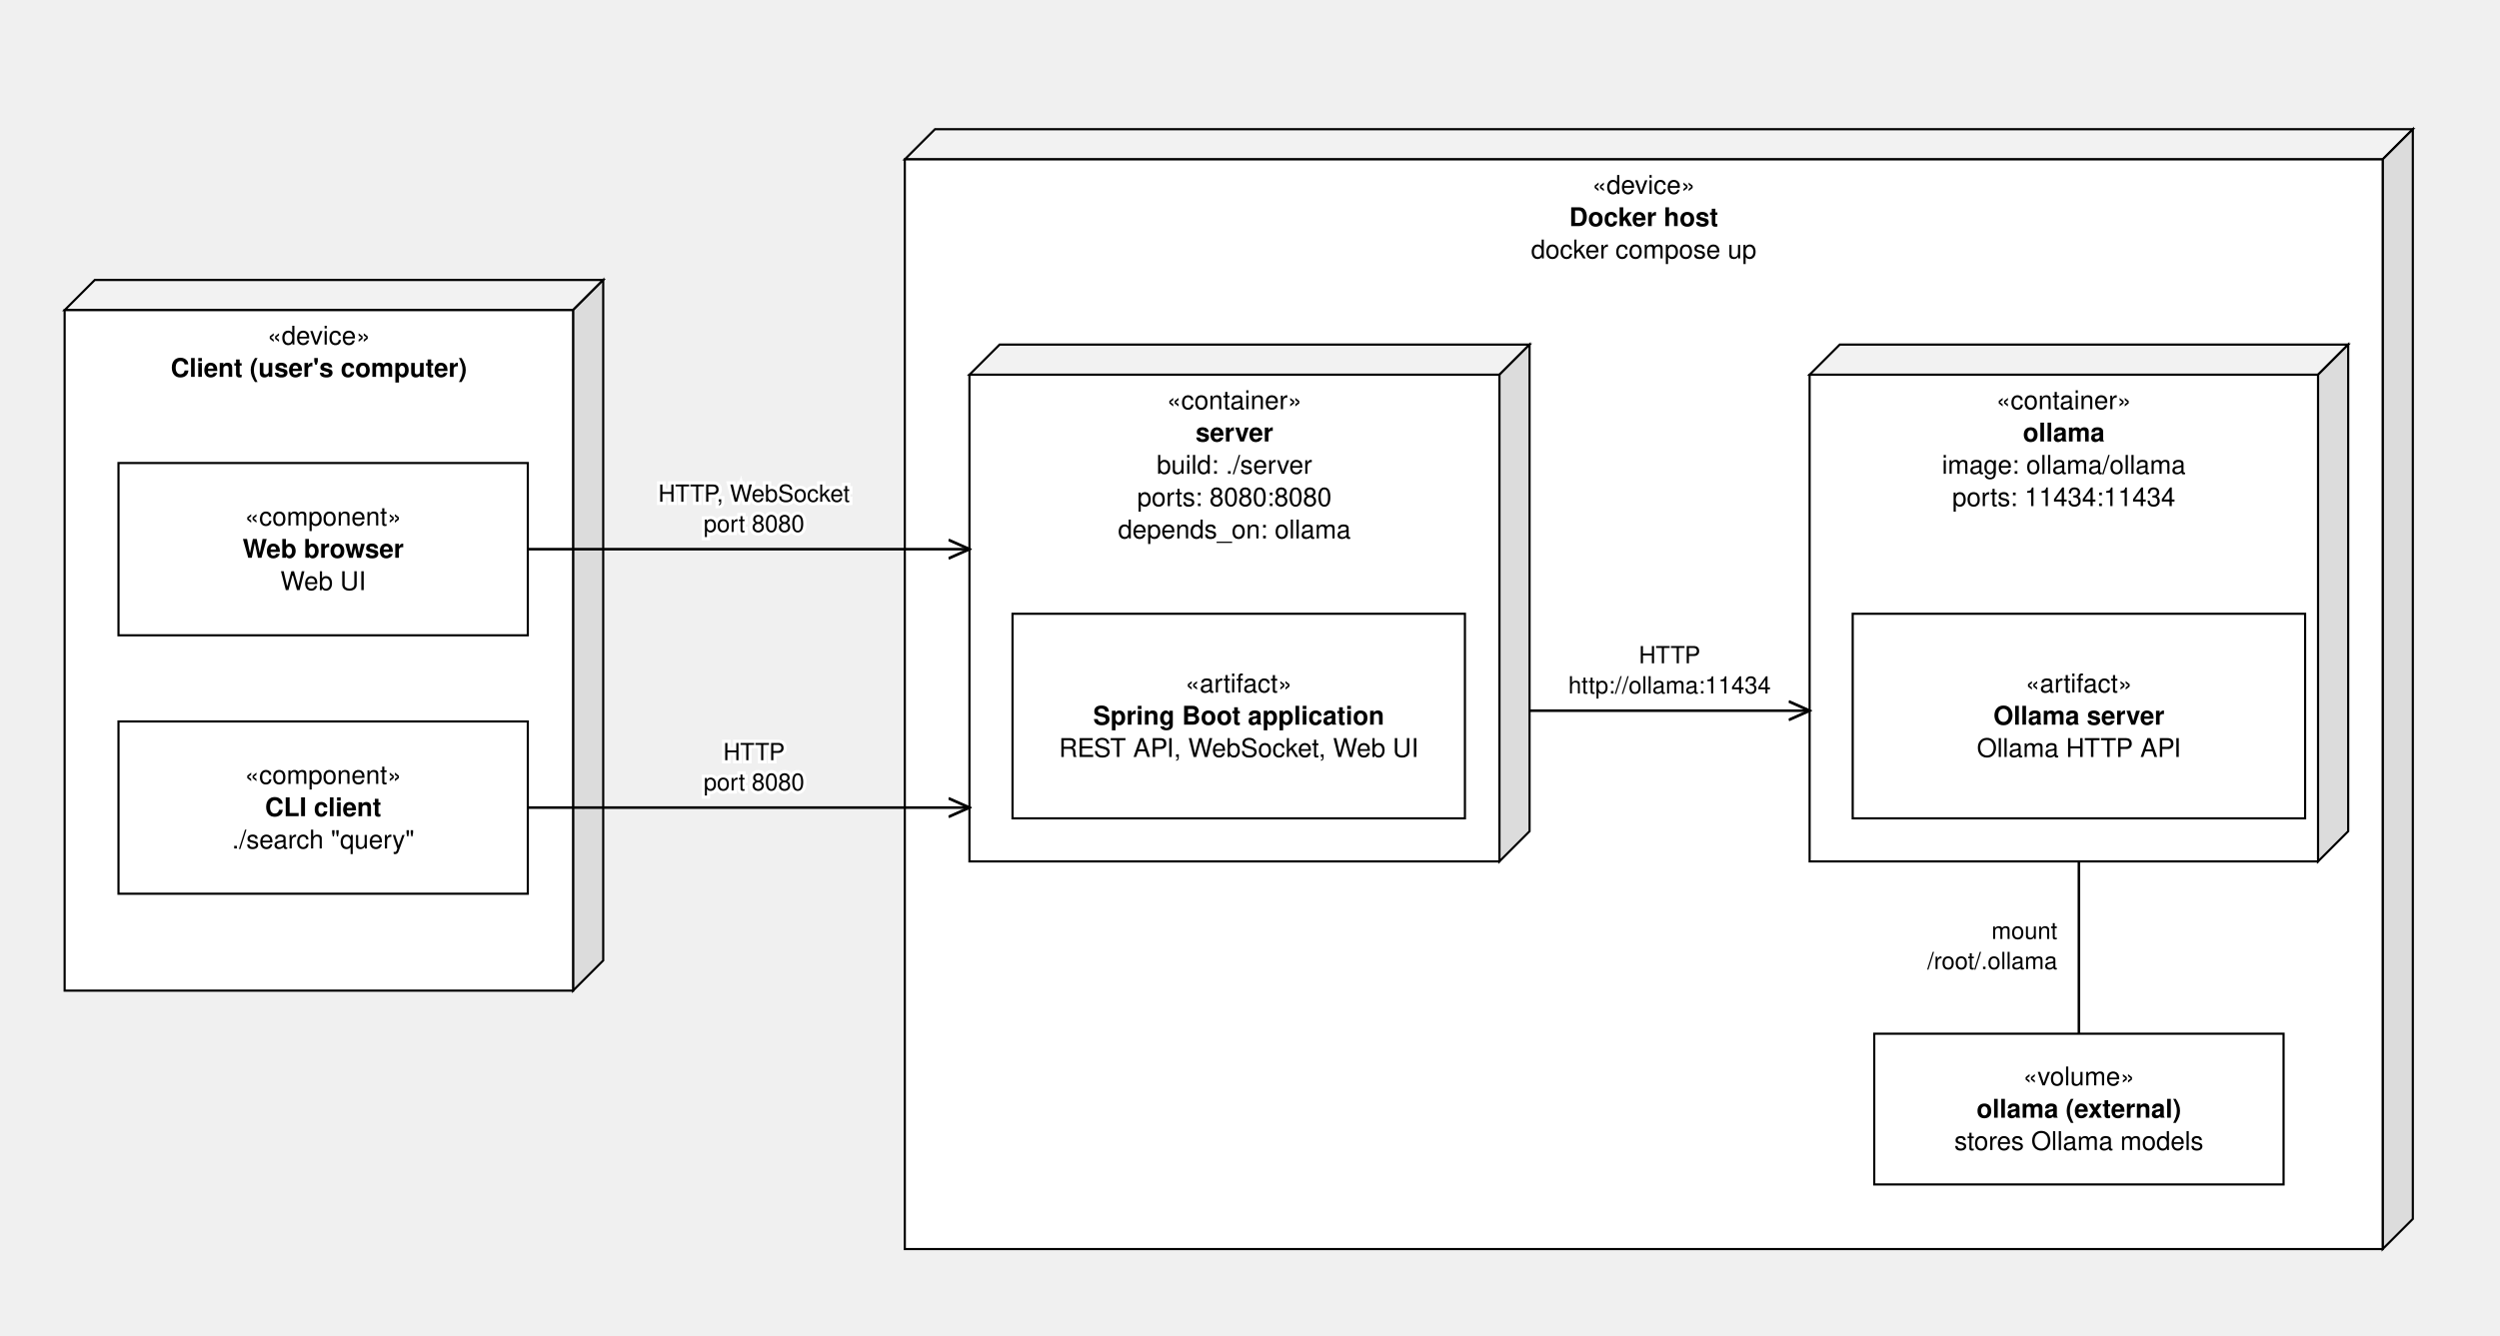
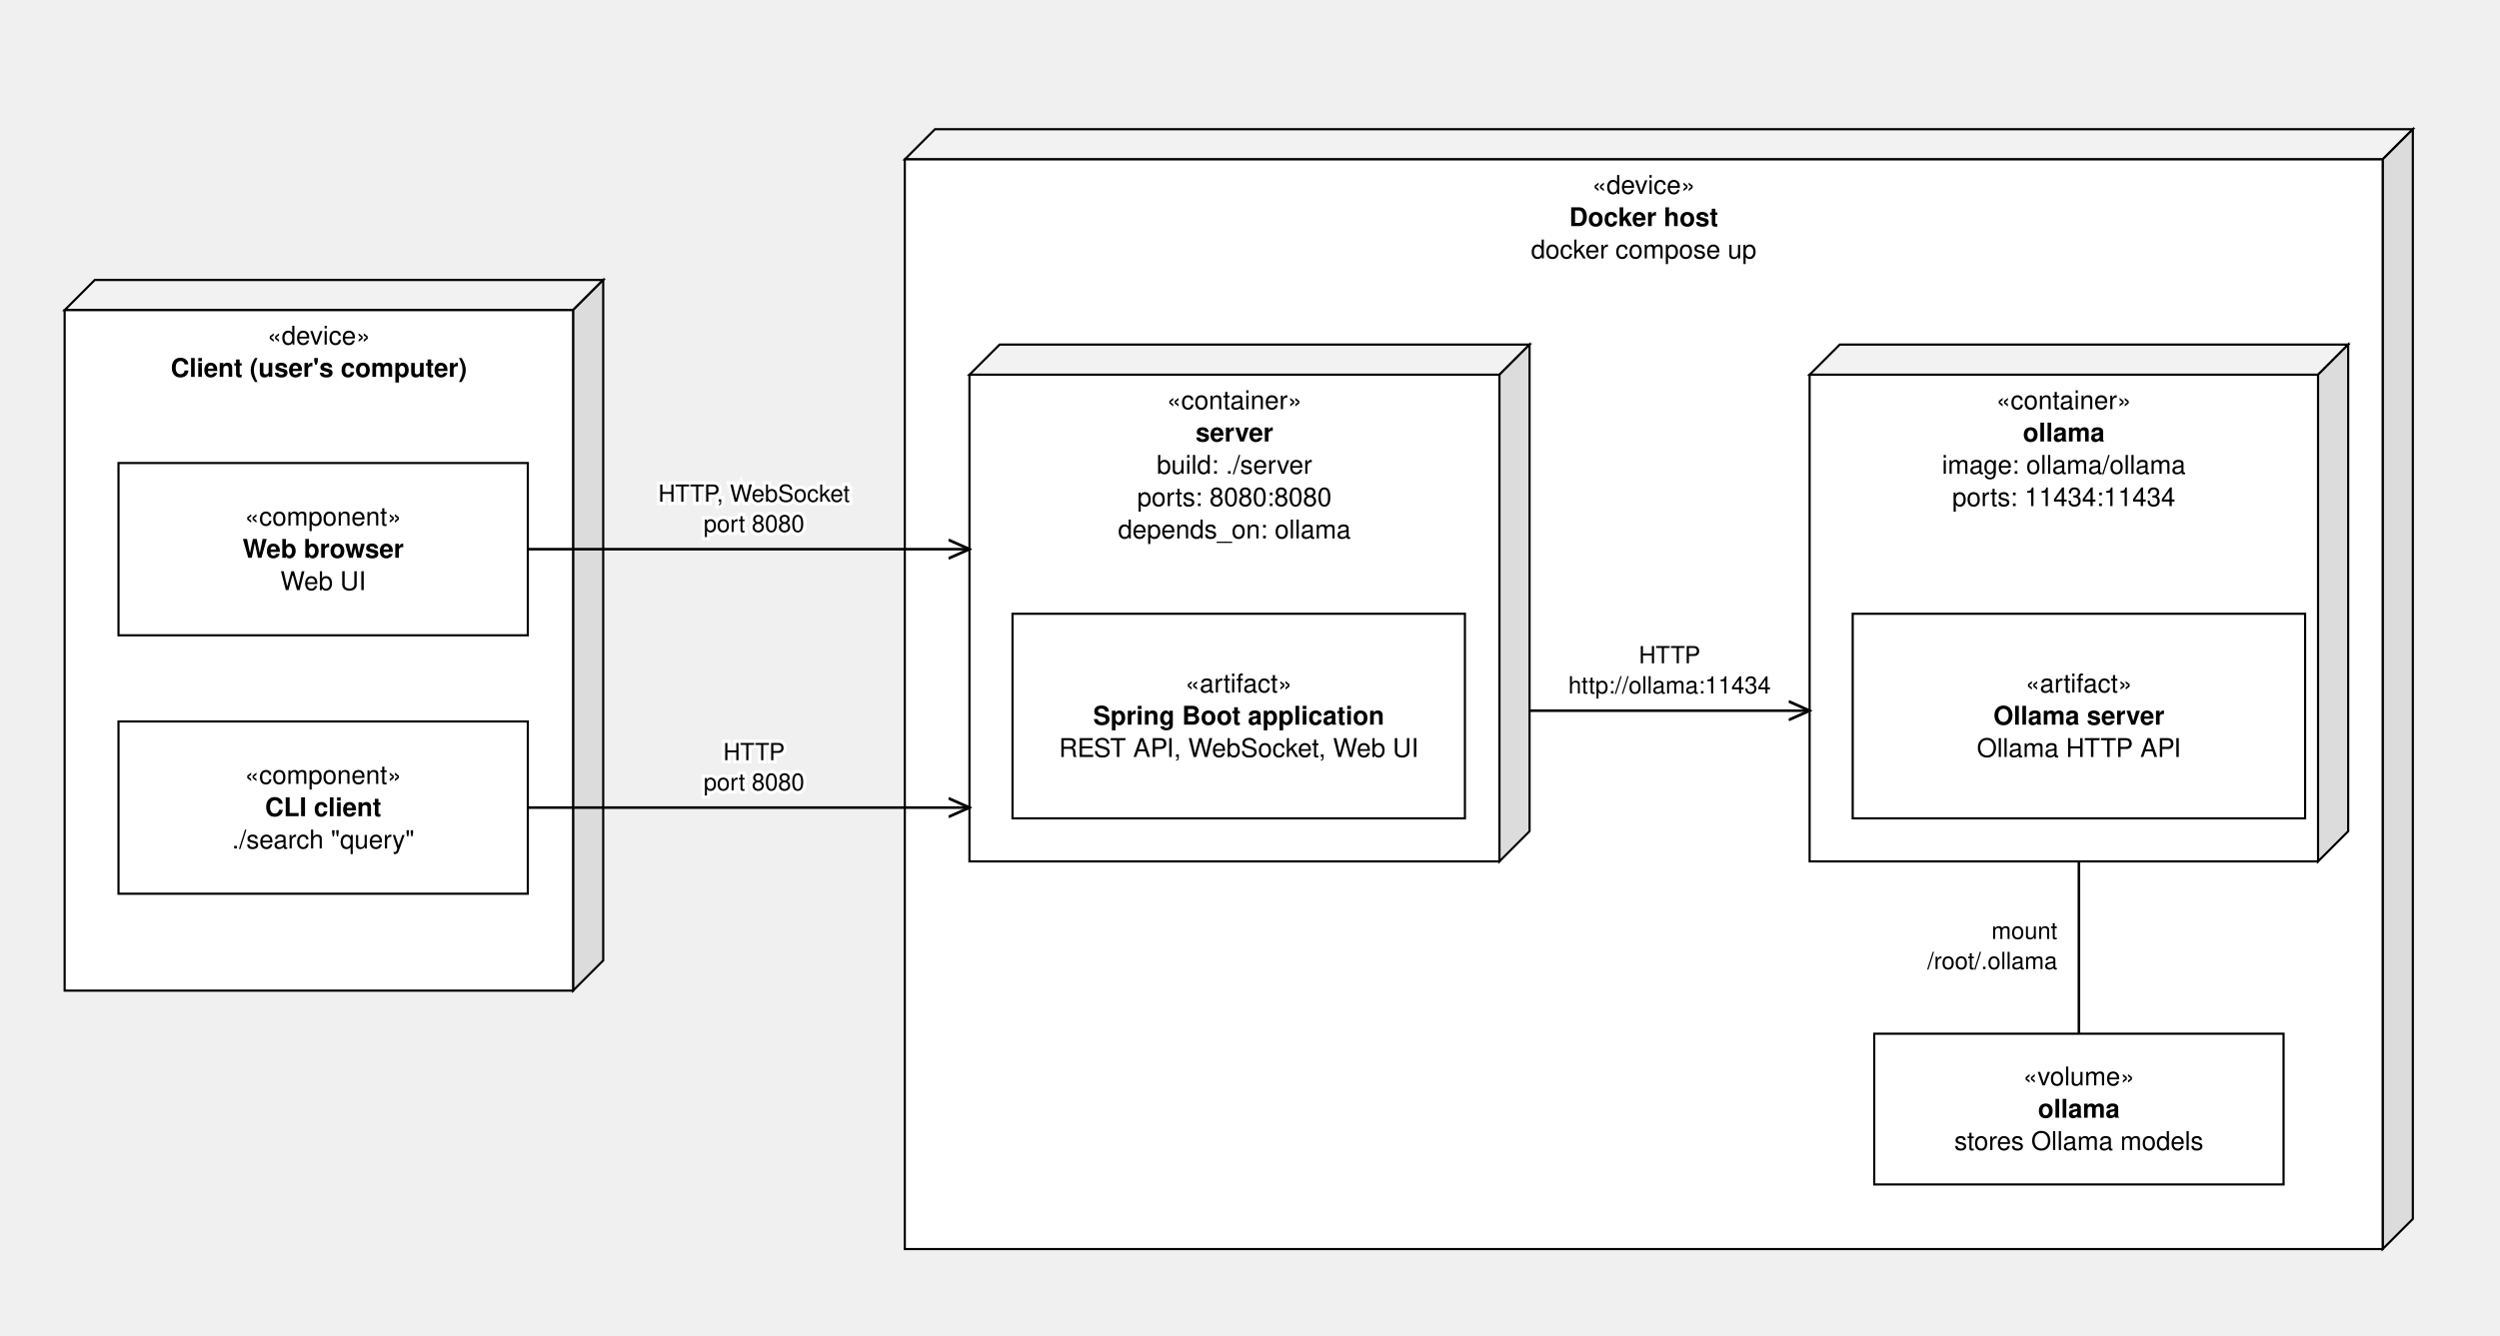
- <svg xmlns="http://www.w3.org/2000/svg" width="1160" height="620" viewBox="0 0 1160 620" font-family="Helvetica, Arial, sans-serif" content="&lt;mxfile&gt;&lt;diagram name=&quot;Deployment: Docker Compose&quot; id=&quot;dep&quot;&gt;&lt;mxGraphModel dx=&quot;1200&quot; dy=&quot;800&quot; grid=&quot;1&quot; gridSize=&quot;10&quot; page=&quot;1&quot; pageWidth=&quot;1160&quot; pageHeight=&quot;620&quot;&gt;&lt;root&gt;&lt;mxCell id=&quot;0&quot;/&gt;&lt;mxCell id=&quot;1&quot; parent=&quot;0&quot;/&gt;&lt;mxCell id=&quot;cl&quot; value=&quot;«device»&amp;lt;br&amp;gt;&amp;lt;b&amp;gt;Client (user&amp;amp;#x27;s computer)&amp;lt;/b&amp;gt;&quot; style=&quot;shape=cube;whiteSpace=wrap;html=1;boundedLbl=1;backgroundOutline=1;darkOpacity=0.05;darkOpacity2=0.1;size=14;verticalAlign=top;align=center;spacingTop=4;&quot; vertex=&quot;1&quot; parent=&quot;1&quot;&gt;&lt;mxGeometry x=&quot;30&quot; y=&quot;130&quot; width=&quot;250&quot; height=&quot;330&quot; as=&quot;geometry&quot;/&gt;&lt;/mxCell&gt;&lt;mxCell id=&quot;br&quot; value=&quot;«component»&amp;lt;br&amp;gt;&amp;lt;b&amp;gt;Web browser&amp;lt;/b&amp;gt;&amp;lt;br&amp;gt;Web UI&quot; style=&quot;html=1;whiteSpace=wrap;align=center;verticalAlign=middle;fillColor=#ffffff;strokeColor=#000000;&quot; vertex=&quot;1&quot; parent=&quot;cl&quot;&gt;&lt;mxGeometry x=&quot;25&quot; y=&quot;85&quot; width=&quot;190&quot; height=&quot;80&quot; as=&quot;geometry&quot;/&gt;&lt;/mxCell&gt;&lt;mxCell id=&quot;cli&quot; value=&quot;«component»&amp;lt;br&amp;gt;&amp;lt;b&amp;gt;CLI client&amp;lt;/b&amp;gt;&amp;lt;br&amp;gt;./search &amp;amp;quot;query&amp;amp;quot;&quot; style=&quot;html=1;whiteSpace=wrap;align=center;verticalAlign=middle;fillColor=#ffffff;strokeColor=#000000;&quot; vertex=&quot;1&quot; parent=&quot;cl&quot;&gt;&lt;mxGeometry x=&quot;25&quot; y=&quot;205&quot; width=&quot;190&quot; height=&quot;80&quot; as=&quot;geometry&quot;/&gt;&lt;/mxCell&gt;&lt;mxCell id=&quot;dh&quot; value=&quot;«device»&amp;lt;br&amp;gt;&amp;lt;b&amp;gt;Docker host&amp;lt;/b&amp;gt;&amp;lt;br&amp;gt;docker compose up&quot; style=&quot;shape=cube;whiteSpace=wrap;html=1;boundedLbl=1;backgroundOutline=1;darkOpacity=0.05;darkOpacity2=0.1;size=14;verticalAlign=top;align=center;spacingTop=4;&quot; vertex=&quot;1&quot; parent=&quot;1&quot;&gt;&lt;mxGeometry x=&quot;420&quot; y=&quot;60&quot; width=&quot;700&quot; height=&quot;520&quot; as=&quot;geometry&quot;/&gt;&lt;/mxCell&gt;&lt;mxCell id=&quot;sv&quot; value=&quot;«container»&amp;lt;br&amp;gt;&amp;lt;b&amp;gt;server&amp;lt;/b&amp;gt;&amp;lt;br&amp;gt;build: ./server&amp;lt;br&amp;gt;ports: 8080:8080&amp;lt;br&amp;gt;depends_on: ollama&quot; style=&quot;shape=cube;whiteSpace=wrap;html=1;boundedLbl=1;backgroundOutline=1;darkOpacity=0.05;darkOpacity2=0.1;size=14;verticalAlign=top;align=center;spacingTop=4;&quot; vertex=&quot;1&quot; parent=&quot;dh&quot;&gt;&lt;mxGeometry x=&quot;30&quot; y=&quot;100&quot; width=&quot;260&quot; height=&quot;240&quot; as=&quot;geometry&quot;/&gt;&lt;/mxCell&gt;&lt;mxCell id=&quot;sa&quot; value=&quot;«artifact»&amp;lt;br&amp;gt;&amp;lt;b&amp;gt;Spring Boot application&amp;lt;/b&amp;gt;&amp;lt;br&amp;gt;REST API, WebSocket, Web UI&quot; style=&quot;html=1;whiteSpace=wrap;align=center;verticalAlign=middle;fillColor=#ffffff;strokeColor=#000000;&quot; vertex=&quot;1&quot; parent=&quot;sv&quot;&gt;&lt;mxGeometry x=&quot;20&quot; y=&quot;125&quot; width=&quot;210&quot; height=&quot;95&quot; as=&quot;geometry&quot;/&gt;&lt;/mxCell&gt;&lt;mxCell id=&quot;ol&quot; value=&quot;«container»&amp;lt;br&amp;gt;&amp;lt;b&amp;gt;ollama&amp;lt;/b&amp;gt;&amp;lt;br&amp;gt;image: ollama/ollama&amp;lt;br&amp;gt;ports: 11434:11434&quot; style=&quot;shape=cube;whiteSpace=wrap;html=1;boundedLbl=1;backgroundOutline=1;darkOpacity=0.05;darkOpacity2=0.1;size=14;verticalAlign=top;align=center;spacingTop=4;&quot; vertex=&quot;1&quot; parent=&quot;dh&quot;&gt;&lt;mxGeometry x=&quot;420&quot; y=&quot;100&quot; width=&quot;250&quot; height=&quot;240&quot; as=&quot;geometry&quot;/&gt;&lt;/mxCell&gt;&lt;mxCell id=&quot;oa&quot; value=&quot;«artifact»&amp;lt;br&amp;gt;&amp;lt;b&amp;gt;Ollama server&amp;lt;/b&amp;gt;&amp;lt;br&amp;gt;Ollama HTTP API&quot; style=&quot;html=1;whiteSpace=wrap;align=center;verticalAlign=middle;fillColor=#ffffff;strokeColor=#000000;&quot; vertex=&quot;1&quot; parent=&quot;ol&quot;&gt;&lt;mxGeometry x=&quot;20&quot; y=&quot;125&quot; width=&quot;210&quot; height=&quot;95&quot; as=&quot;geometry&quot;/&gt;&lt;/mxCell&gt;&lt;mxCell id=&quot;vo&quot; value=&quot;«volume»&amp;lt;br&amp;gt;&amp;lt;b&amp;gt;ollama (external)&amp;lt;/b&amp;gt;&amp;lt;br&amp;gt;stores Ollama models&quot; style=&quot;html=1;whiteSpace=wrap;align=center;verticalAlign=middle;fillColor=#ffffff;strokeColor=#000000;&quot; vertex=&quot;1&quot; parent=&quot;dh&quot;&gt;&lt;mxGeometry x=&quot;450&quot; y=&quot;420&quot; width=&quot;190&quot; height=&quot;70&quot; as=&quot;geometry&quot;/&gt;&lt;/mxCell&gt;&lt;mxCell id=&quot;e1&quot; style=&quot;html=1;edgeStyle=none;endArrow=open;endFill=0;&quot; edge=&quot;1&quot; parent=&quot;1&quot;&gt;&lt;mxGeometry relative=&quot;1&quot; as=&quot;geometry&quot;&gt;&lt;mxPoint x=&quot;245&quot; y=&quot;255&quot; as=&quot;sourcePoint&quot;/&gt;&lt;mxPoint x=&quot;450&quot; y=&quot;255&quot; as=&quot;targetPoint&quot;/&gt;&lt;/mxGeometry&gt;&lt;/mxCell&gt;&lt;mxCell id=&quot;T_e1&quot; value=&quot;HTTP, WebSocket&amp;lt;br&amp;gt;port 8080&quot; style=&quot;text;html=1;fontSize=11;align=center;verticalAlign=middle;&quot; vertex=&quot;1&quot; parent=&quot;1&quot;&gt;&lt;mxGeometry x=&quot;295&quot; y=&quot;221&quot; width=&quot;110&quot; height=&quot;30&quot; as=&quot;geometry&quot;/&gt;&lt;/mxCell&gt;&lt;mxCell id=&quot;e2&quot; style=&quot;html=1;edgeStyle=none;endArrow=open;endFill=0;&quot; edge=&quot;1&quot; parent=&quot;1&quot;&gt;&lt;mxGeometry relative=&quot;1&quot; as=&quot;geometry&quot;&gt;&lt;mxPoint x=&quot;245&quot; y=&quot;375&quot; as=&quot;sourcePoint&quot;/&gt;&lt;mxPoint x=&quot;450&quot; y=&quot;375&quot; as=&quot;targetPoint&quot;/&gt;&lt;/mxGeometry&gt;&lt;/mxCell&gt;&lt;mxCell id=&quot;T_e2&quot; value=&quot;HTTP&amp;lt;br&amp;gt;port 8080&quot; style=&quot;text;html=1;fontSize=11;align=center;verticalAlign=middle;&quot; vertex=&quot;1&quot; parent=&quot;1&quot;&gt;&lt;mxGeometry x=&quot;295&quot; y=&quot;341&quot; width=&quot;110&quot; height=&quot;30&quot; as=&quot;geometry&quot;/&gt;&lt;/mxCell&gt;&lt;mxCell id=&quot;e3&quot; style=&quot;html=1;edgeStyle=none;endArrow=open;endFill=0;&quot; edge=&quot;1&quot; parent=&quot;1&quot;&gt;&lt;mxGeometry relative=&quot;1&quot; as=&quot;geometry&quot;&gt;&lt;mxPoint x=&quot;710&quot; y=&quot;330&quot; as=&quot;sourcePoint&quot;/&gt;&lt;mxPoint x=&quot;840&quot; y=&quot;330&quot; as=&quot;targetPoint&quot;/&gt;&lt;/mxGeometry&gt;&lt;/mxCell&gt;&lt;mxCell id=&quot;T_e3&quot; value=&quot;HTTP&amp;lt;br&amp;gt;http://ollama:11434&quot; style=&quot;text;html=1;fontSize=11;align=center;verticalAlign=middle;&quot; vertex=&quot;1&quot; parent=&quot;1&quot;&gt;&lt;mxGeometry x=&quot;712&quot; y=&quot;296&quot; width=&quot;126&quot; height=&quot;30&quot; as=&quot;geometry&quot;/&gt;&lt;/mxCell&gt;&lt;mxCell id=&quot;e4&quot; style=&quot;html=1;edgeStyle=none;endArrow=none;&quot; edge=&quot;1&quot; parent=&quot;1&quot;&gt;&lt;mxGeometry relative=&quot;1&quot; as=&quot;geometry&quot;&gt;&lt;mxPoint x=&quot;965&quot; y=&quot;400&quot; as=&quot;sourcePoint&quot;/&gt;&lt;mxPoint x=&quot;965&quot; y=&quot;480&quot; as=&quot;targetPoint&quot;/&gt;&lt;/mxGeometry&gt;&lt;/mxCell&gt;&lt;mxCell id=&quot;T_e4&quot; value=&quot;mount&amp;lt;br&amp;gt;/root/.ollama&quot; style=&quot;text;html=1;fontSize=11;align=right;verticalAlign=middle;&quot; vertex=&quot;1&quot; parent=&quot;1&quot;&gt;&lt;mxGeometry x=&quot;835&quot; y=&quot;424&quot; width=&quot;120&quot; height=&quot;30&quot; as=&quot;geometry&quot;/&gt;&lt;/mxCell&gt;&lt;/root&gt;&lt;/mxGraphModel&gt;&lt;/diagram&gt;&lt;/mxfile&gt;">
+ <svg xmlns="http://www.w3.org/2000/svg" width="1160" height="620" viewBox="0 0 1160 620" font-family="Helvetica, Arial, sans-serif" content="&lt;mxfile&gt;&lt;diagram name=&quot;Deployment: Docker Compose&quot; id=&quot;dep&quot;&gt;&lt;mxGraphModel dx=&quot;1200&quot; dy=&quot;800&quot; grid=&quot;1&quot; gridSize=&quot;10&quot; page=&quot;1&quot; pageWidth=&quot;1160&quot; pageHeight=&quot;620&quot;&gt;&lt;root&gt;&lt;mxCell id=&quot;0&quot;/&gt;&lt;mxCell id=&quot;1&quot; parent=&quot;0&quot;/&gt;&lt;mxCell id=&quot;cl&quot; value=&quot;«device»&amp;lt;br&amp;gt;&amp;lt;b&amp;gt;Client (user&amp;amp;#x27;s computer)&amp;lt;/b&amp;gt;&quot; style=&quot;shape=cube;whiteSpace=wrap;html=1;boundedLbl=1;backgroundOutline=1;darkOpacity=0.05;darkOpacity2=0.1;size=14;verticalAlign=top;align=center;spacingTop=4;&quot; vertex=&quot;1&quot; parent=&quot;1&quot;&gt;&lt;mxGeometry x=&quot;30&quot; y=&quot;130&quot; width=&quot;250&quot; height=&quot;330&quot; as=&quot;geometry&quot;/&gt;&lt;/mxCell&gt;&lt;mxCell id=&quot;br&quot; value=&quot;«component»&amp;lt;br&amp;gt;&amp;lt;b&amp;gt;Web browser&amp;lt;/b&amp;gt;&amp;lt;br&amp;gt;Web UI&quot; style=&quot;html=1;whiteSpace=wrap;align=center;verticalAlign=middle;fillColor=#ffffff;strokeColor=#000000;&quot; vertex=&quot;1&quot; parent=&quot;cl&quot;&gt;&lt;mxGeometry x=&quot;25&quot; y=&quot;85&quot; width=&quot;190&quot; height=&quot;80&quot; as=&quot;geometry&quot;/&gt;&lt;/mxCell&gt;&lt;mxCell id=&quot;cli&quot; value=&quot;«component»&amp;lt;br&amp;gt;&amp;lt;b&amp;gt;CLI client&amp;lt;/b&amp;gt;&amp;lt;br&amp;gt;./search &amp;amp;quot;query&amp;amp;quot;&quot; style=&quot;html=1;whiteSpace=wrap;align=center;verticalAlign=middle;fillColor=#ffffff;strokeColor=#000000;&quot; vertex=&quot;1&quot; parent=&quot;cl&quot;&gt;&lt;mxGeometry x=&quot;25&quot; y=&quot;205&quot; width=&quot;190&quot; height=&quot;80&quot; as=&quot;geometry&quot;/&gt;&lt;/mxCell&gt;&lt;mxCell id=&quot;dh&quot; value=&quot;«device»&amp;lt;br&amp;gt;&amp;lt;b&amp;gt;Docker host&amp;lt;/b&amp;gt;&amp;lt;br&amp;gt;docker compose up&quot; style=&quot;shape=cube;whiteSpace=wrap;html=1;boundedLbl=1;backgroundOutline=1;darkOpacity=0.05;darkOpacity2=0.1;size=14;verticalAlign=top;align=center;spacingTop=4;&quot; vertex=&quot;1&quot; parent=&quot;1&quot;&gt;&lt;mxGeometry x=&quot;420&quot; y=&quot;60&quot; width=&quot;700&quot; height=&quot;520&quot; as=&quot;geometry&quot;/&gt;&lt;/mxCell&gt;&lt;mxCell id=&quot;sv&quot; value=&quot;«container»&amp;lt;br&amp;gt;&amp;lt;b&amp;gt;server&amp;lt;/b&amp;gt;&amp;lt;br&amp;gt;build: ./server&amp;lt;br&amp;gt;ports: 8080:8080&amp;lt;br&amp;gt;depends_on: ollama&quot; style=&quot;shape=cube;whiteSpace=wrap;html=1;boundedLbl=1;backgroundOutline=1;darkOpacity=0.05;darkOpacity2=0.1;size=14;verticalAlign=top;align=center;spacingTop=4;&quot; vertex=&quot;1&quot; parent=&quot;dh&quot;&gt;&lt;mxGeometry x=&quot;30&quot; y=&quot;100&quot; width=&quot;260&quot; height=&quot;240&quot; as=&quot;geometry&quot;/&gt;&lt;/mxCell&gt;&lt;mxCell id=&quot;sa&quot; value=&quot;«artifact»&amp;lt;br&amp;gt;&amp;lt;b&amp;gt;Spring Boot application&amp;lt;/b&amp;gt;&amp;lt;br&amp;gt;REST API, WebSocket, Web UI&quot; style=&quot;html=1;whiteSpace=wrap;align=center;verticalAlign=middle;fillColor=#ffffff;strokeColor=#000000;&quot; vertex=&quot;1&quot; parent=&quot;sv&quot;&gt;&lt;mxGeometry x=&quot;20&quot; y=&quot;125&quot; width=&quot;210&quot; height=&quot;95&quot; as=&quot;geometry&quot;/&gt;&lt;/mxCell&gt;&lt;mxCell id=&quot;ol&quot; value=&quot;«container»&amp;lt;br&amp;gt;&amp;lt;b&amp;gt;ollama&amp;lt;/b&amp;gt;&amp;lt;br&amp;gt;image: ollama/ollama&amp;lt;br&amp;gt;ports: 11434:11434&quot; style=&quot;shape=cube;whiteSpace=wrap;html=1;boundedLbl=1;backgroundOutline=1;darkOpacity=0.05;darkOpacity2=0.1;size=14;verticalAlign=top;align=center;spacingTop=4;&quot; vertex=&quot;1&quot; parent=&quot;dh&quot;&gt;&lt;mxGeometry x=&quot;420&quot; y=&quot;100&quot; width=&quot;250&quot; height=&quot;240&quot; as=&quot;geometry&quot;/&gt;&lt;/mxCell&gt;&lt;mxCell id=&quot;oa&quot; value=&quot;«artifact»&amp;lt;br&amp;gt;&amp;lt;b&amp;gt;Ollama server&amp;lt;/b&amp;gt;&amp;lt;br&amp;gt;Ollama HTTP API&quot; style=&quot;html=1;whiteSpace=wrap;align=center;verticalAlign=middle;fillColor=#ffffff;strokeColor=#000000;&quot; vertex=&quot;1&quot; parent=&quot;ol&quot;&gt;&lt;mxGeometry x=&quot;20&quot; y=&quot;125&quot; width=&quot;210&quot; height=&quot;95&quot; as=&quot;geometry&quot;/&gt;&lt;/mxCell&gt;&lt;mxCell id=&quot;vo&quot; value=&quot;«volume»&amp;lt;br&amp;gt;&amp;lt;b&amp;gt;ollama&amp;lt;/b&amp;gt;&amp;lt;br&amp;gt;stores Ollama models&quot; style=&quot;html=1;whiteSpace=wrap;align=center;verticalAlign=middle;fillColor=#ffffff;strokeColor=#000000;&quot; vertex=&quot;1&quot; parent=&quot;dh&quot;&gt;&lt;mxGeometry x=&quot;450&quot; y=&quot;420&quot; width=&quot;190&quot; height=&quot;70&quot; as=&quot;geometry&quot;/&gt;&lt;/mxCell&gt;&lt;mxCell id=&quot;e1&quot; style=&quot;html=1;edgeStyle=none;endArrow=open;endFill=0;&quot; edge=&quot;1&quot; parent=&quot;1&quot;&gt;&lt;mxGeometry relative=&quot;1&quot; as=&quot;geometry&quot;&gt;&lt;mxPoint x=&quot;245&quot; y=&quot;255&quot; as=&quot;sourcePoint&quot;/&gt;&lt;mxPoint x=&quot;450&quot; y=&quot;255&quot; as=&quot;targetPoint&quot;/&gt;&lt;/mxGeometry&gt;&lt;/mxCell&gt;&lt;mxCell id=&quot;T_e1&quot; value=&quot;HTTP, WebSocket&amp;lt;br&amp;gt;port 8080&quot; style=&quot;text;html=1;fontSize=11;align=center;verticalAlign=middle;&quot; vertex=&quot;1&quot; parent=&quot;1&quot;&gt;&lt;mxGeometry x=&quot;295&quot; y=&quot;221&quot; width=&quot;110&quot; height=&quot;30&quot; as=&quot;geometry&quot;/&gt;&lt;/mxCell&gt;&lt;mxCell id=&quot;e2&quot; style=&quot;html=1;edgeStyle=none;endArrow=open;endFill=0;&quot; edge=&quot;1&quot; parent=&quot;1&quot;&gt;&lt;mxGeometry relative=&quot;1&quot; as=&quot;geometry&quot;&gt;&lt;mxPoint x=&quot;245&quot; y=&quot;375&quot; as=&quot;sourcePoint&quot;/&gt;&lt;mxPoint x=&quot;450&quot; y=&quot;375&quot; as=&quot;targetPoint&quot;/&gt;&lt;/mxGeometry&gt;&lt;/mxCell&gt;&lt;mxCell id=&quot;T_e2&quot; value=&quot;HTTP&amp;lt;br&amp;gt;port 8080&quot; style=&quot;text;html=1;fontSize=11;align=center;verticalAlign=middle;&quot; vertex=&quot;1&quot; parent=&quot;1&quot;&gt;&lt;mxGeometry x=&quot;295&quot; y=&quot;341&quot; width=&quot;110&quot; height=&quot;30&quot; as=&quot;geometry&quot;/&gt;&lt;/mxCell&gt;&lt;mxCell id=&quot;e3&quot; style=&quot;html=1;edgeStyle=none;endArrow=open;endFill=0;&quot; edge=&quot;1&quot; parent=&quot;1&quot;&gt;&lt;mxGeometry relative=&quot;1&quot; as=&quot;geometry&quot;&gt;&lt;mxPoint x=&quot;710&quot; y=&quot;330&quot; as=&quot;sourcePoint&quot;/&gt;&lt;mxPoint x=&quot;840&quot; y=&quot;330&quot; as=&quot;targetPoint&quot;/&gt;&lt;/mxGeometry&gt;&lt;/mxCell&gt;&lt;mxCell id=&quot;T_e3&quot; value=&quot;HTTP&amp;lt;br&amp;gt;http://ollama:11434&quot; style=&quot;text;html=1;fontSize=11;align=center;verticalAlign=middle;&quot; vertex=&quot;1&quot; parent=&quot;1&quot;&gt;&lt;mxGeometry x=&quot;712&quot; y=&quot;296&quot; width=&quot;126&quot; height=&quot;30&quot; as=&quot;geometry&quot;/&gt;&lt;/mxCell&gt;&lt;mxCell id=&quot;e4&quot; style=&quot;html=1;edgeStyle=none;endArrow=none;&quot; edge=&quot;1&quot; parent=&quot;1&quot;&gt;&lt;mxGeometry relative=&quot;1&quot; as=&quot;geometry&quot;&gt;&lt;mxPoint x=&quot;965&quot; y=&quot;400&quot; as=&quot;sourcePoint&quot;/&gt;&lt;mxPoint x=&quot;965&quot; y=&quot;480&quot; as=&quot;targetPoint&quot;/&gt;&lt;/mxGeometry&gt;&lt;/mxCell&gt;&lt;mxCell id=&quot;T_e4&quot; value=&quot;mount&amp;lt;br&amp;gt;/root/.ollama&quot; style=&quot;text;html=1;fontSize=11;align=right;verticalAlign=middle;&quot; vertex=&quot;1&quot; parent=&quot;1&quot;&gt;&lt;mxGeometry x=&quot;835&quot; y=&quot;424&quot; width=&quot;120&quot; height=&quot;30&quot; as=&quot;geometry&quot;/&gt;&lt;/mxCell&gt;&lt;/root&gt;&lt;/mxGraphModel&gt;&lt;/diagram&gt;&lt;/mxfile&gt;">
  <defs>
    <marker id="open" viewBox="0 0 10 10" refX="9" refY="5" markerWidth="9" markerHeight="9" orient="auto">
      <path d="M0,1 L9,5 L0,9" fill="none" stroke="#000" stroke-width="1.2" />
    </marker>
  </defs>
  <polygon points="30,144 44,130 280,130 266,144" fill="#f2f2f2" stroke="#000" stroke-width="1" />
  <polygon points="266,144 280,130 280,446 266,460" fill="#dcdcdc" stroke="#000" stroke-width="1" />
  <rect x="30" y="144" width="236" height="316" fill="#fff" stroke="#000" stroke-width="1" />
  <text x="148.0" y="160" text-anchor="middle" font-size="12">«device»</text>
  <text x="148.0" y="175" text-anchor="middle" font-size="12" font-weight="bold">Client (user's computer)</text>
  <rect x="55" y="215" width="190" height="80" fill="#fff" stroke="#000" stroke-width="1" />
  <text x="150.0" y="244.0" text-anchor="middle" font-size="12">«component»</text>
  <text x="150.0" y="259.0" text-anchor="middle" font-size="12" font-weight="bold">Web browser</text>
  <text x="150.0" y="274.0" text-anchor="middle" font-size="12">Web UI</text>
  <rect x="55" y="335" width="190" height="80" fill="#fff" stroke="#000" stroke-width="1" />
  <text x="150.0" y="364.0" text-anchor="middle" font-size="12">«component»</text>
  <text x="150.0" y="379.0" text-anchor="middle" font-size="12" font-weight="bold">CLI client</text>
  <text x="150.0" y="394.0" text-anchor="middle" font-size="12">./search "query"</text>
  <polygon points="420,74 434,60 1120,60 1106,74" fill="#f2f2f2" stroke="#000" stroke-width="1" />
  <polygon points="1106,74 1120,60 1120,566 1106,580" fill="#dcdcdc" stroke="#000" stroke-width="1" />
  <rect x="420" y="74" width="686" height="506" fill="#fff" stroke="#000" stroke-width="1" />
  <text x="763.0" y="90" text-anchor="middle" font-size="12">«device»</text>
  <text x="763.0" y="105" text-anchor="middle" font-size="12" font-weight="bold">Docker host</text>
  <text x="763.0" y="120" text-anchor="middle" font-size="12">docker compose up</text>
  <polygon points="450,174 464,160 710,160 696,174" fill="#f2f2f2" stroke="#000" stroke-width="1" />
  <polygon points="696,174 710,160 710,386 696,400" fill="#dcdcdc" stroke="#000" stroke-width="1" />
  <rect x="450" y="174" width="246" height="226" fill="#fff" stroke="#000" stroke-width="1" />
  <text x="573.0" y="190" text-anchor="middle" font-size="12">«container»</text>
  <text x="573.0" y="205" text-anchor="middle" font-size="12" font-weight="bold">server</text>
  <text x="573.0" y="220" text-anchor="middle" font-size="12">build: ./server</text>
  <text x="573.0" y="235" text-anchor="middle" font-size="12">ports: 8080:8080</text>
  <text x="573.0" y="250" text-anchor="middle" font-size="12">depends_on: ollama</text>
  <rect x="470" y="285" width="210" height="95" fill="#fff" stroke="#000" stroke-width="1" />
  <text x="575.0" y="321.5" text-anchor="middle" font-size="12">«artifact»</text>
  <text x="575.0" y="336.5" text-anchor="middle" font-size="12" font-weight="bold">Spring Boot application</text>
  <text x="575.0" y="351.5" text-anchor="middle" font-size="12">REST API, WebSocket, Web UI</text>
  <polygon points="840,174 854,160 1090,160 1076,174" fill="#f2f2f2" stroke="#000" stroke-width="1" />
  <polygon points="1076,174 1090,160 1090,386 1076,400" fill="#dcdcdc" stroke="#000" stroke-width="1" />
  <rect x="840" y="174" width="236" height="226" fill="#fff" stroke="#000" stroke-width="1" />
  <text x="958.0" y="190" text-anchor="middle" font-size="12">«container»</text>
  <text x="958.0" y="205" text-anchor="middle" font-size="12" font-weight="bold">ollama</text>
  <text x="958.0" y="220" text-anchor="middle" font-size="12">image: ollama/ollama</text>
  <text x="958.0" y="235" text-anchor="middle" font-size="12">ports: 11434:11434</text>
  <rect x="860" y="285" width="210" height="95" fill="#fff" stroke="#000" stroke-width="1" />
  <text x="965.0" y="321.5" text-anchor="middle" font-size="12">«artifact»</text>
  <text x="965.0" y="336.5" text-anchor="middle" font-size="12" font-weight="bold">Ollama server</text>
  <text x="965.0" y="351.5" text-anchor="middle" font-size="12">Ollama HTTP API</text>
  <rect x="870" y="480" width="190" height="70" fill="#fff" stroke="#000" stroke-width="1" />
  <text x="965.0" y="504.0" text-anchor="middle" font-size="12">«volume»</text>
-   <text x="965.0" y="519.0" text-anchor="middle" font-size="12" font-weight="bold">ollama (external)</text>
+   <text x="965.0" y="519.0" text-anchor="middle" font-size="12" font-weight="bold">ollama</text>
  <text x="965.0" y="534.0" text-anchor="middle" font-size="12">stores Ollama models</text>
  <line x1="245" y1="255" x2="450" y2="255" stroke="#000" stroke-width="1.2" marker-end="url(#open)" />
  <text x="350" y="233" text-anchor="middle" font-size="11" style="paint-order:stroke" stroke="#fff" stroke-width="3">HTTP, WebSocket</text>
  <text x="350" y="247" text-anchor="middle" font-size="11" style="paint-order:stroke" stroke="#fff" stroke-width="3">port 8080</text>
  <line x1="245" y1="375" x2="450" y2="375" stroke="#000" stroke-width="1.2" marker-end="url(#open)" />
  <text x="350" y="353" text-anchor="middle" font-size="11" style="paint-order:stroke" stroke="#fff" stroke-width="3">HTTP</text>
  <text x="350" y="367" text-anchor="middle" font-size="11" style="paint-order:stroke" stroke="#fff" stroke-width="3">port 8080</text>
  <line x1="710" y1="330" x2="840" y2="330" stroke="#000" stroke-width="1.2" marker-end="url(#open)" />
  <text x="775" y="308" text-anchor="middle" font-size="11" style="paint-order:stroke" stroke="#fff" stroke-width="3">HTTP</text>
  <text x="775" y="322" text-anchor="middle" font-size="11" style="paint-order:stroke" stroke="#fff" stroke-width="3">http://ollama:11434</text>
  <line x1="965" y1="400" x2="965" y2="480" stroke="#000" stroke-width="1.2" />
  <text x="955" y="436" text-anchor="end" font-size="11" style="paint-order:stroke" stroke="#fff" stroke-width="3">mount</text>
  <text x="955" y="450" text-anchor="end" font-size="11" style="paint-order:stroke" stroke="#fff" stroke-width="3">/root/.ollama</text>
</svg>
